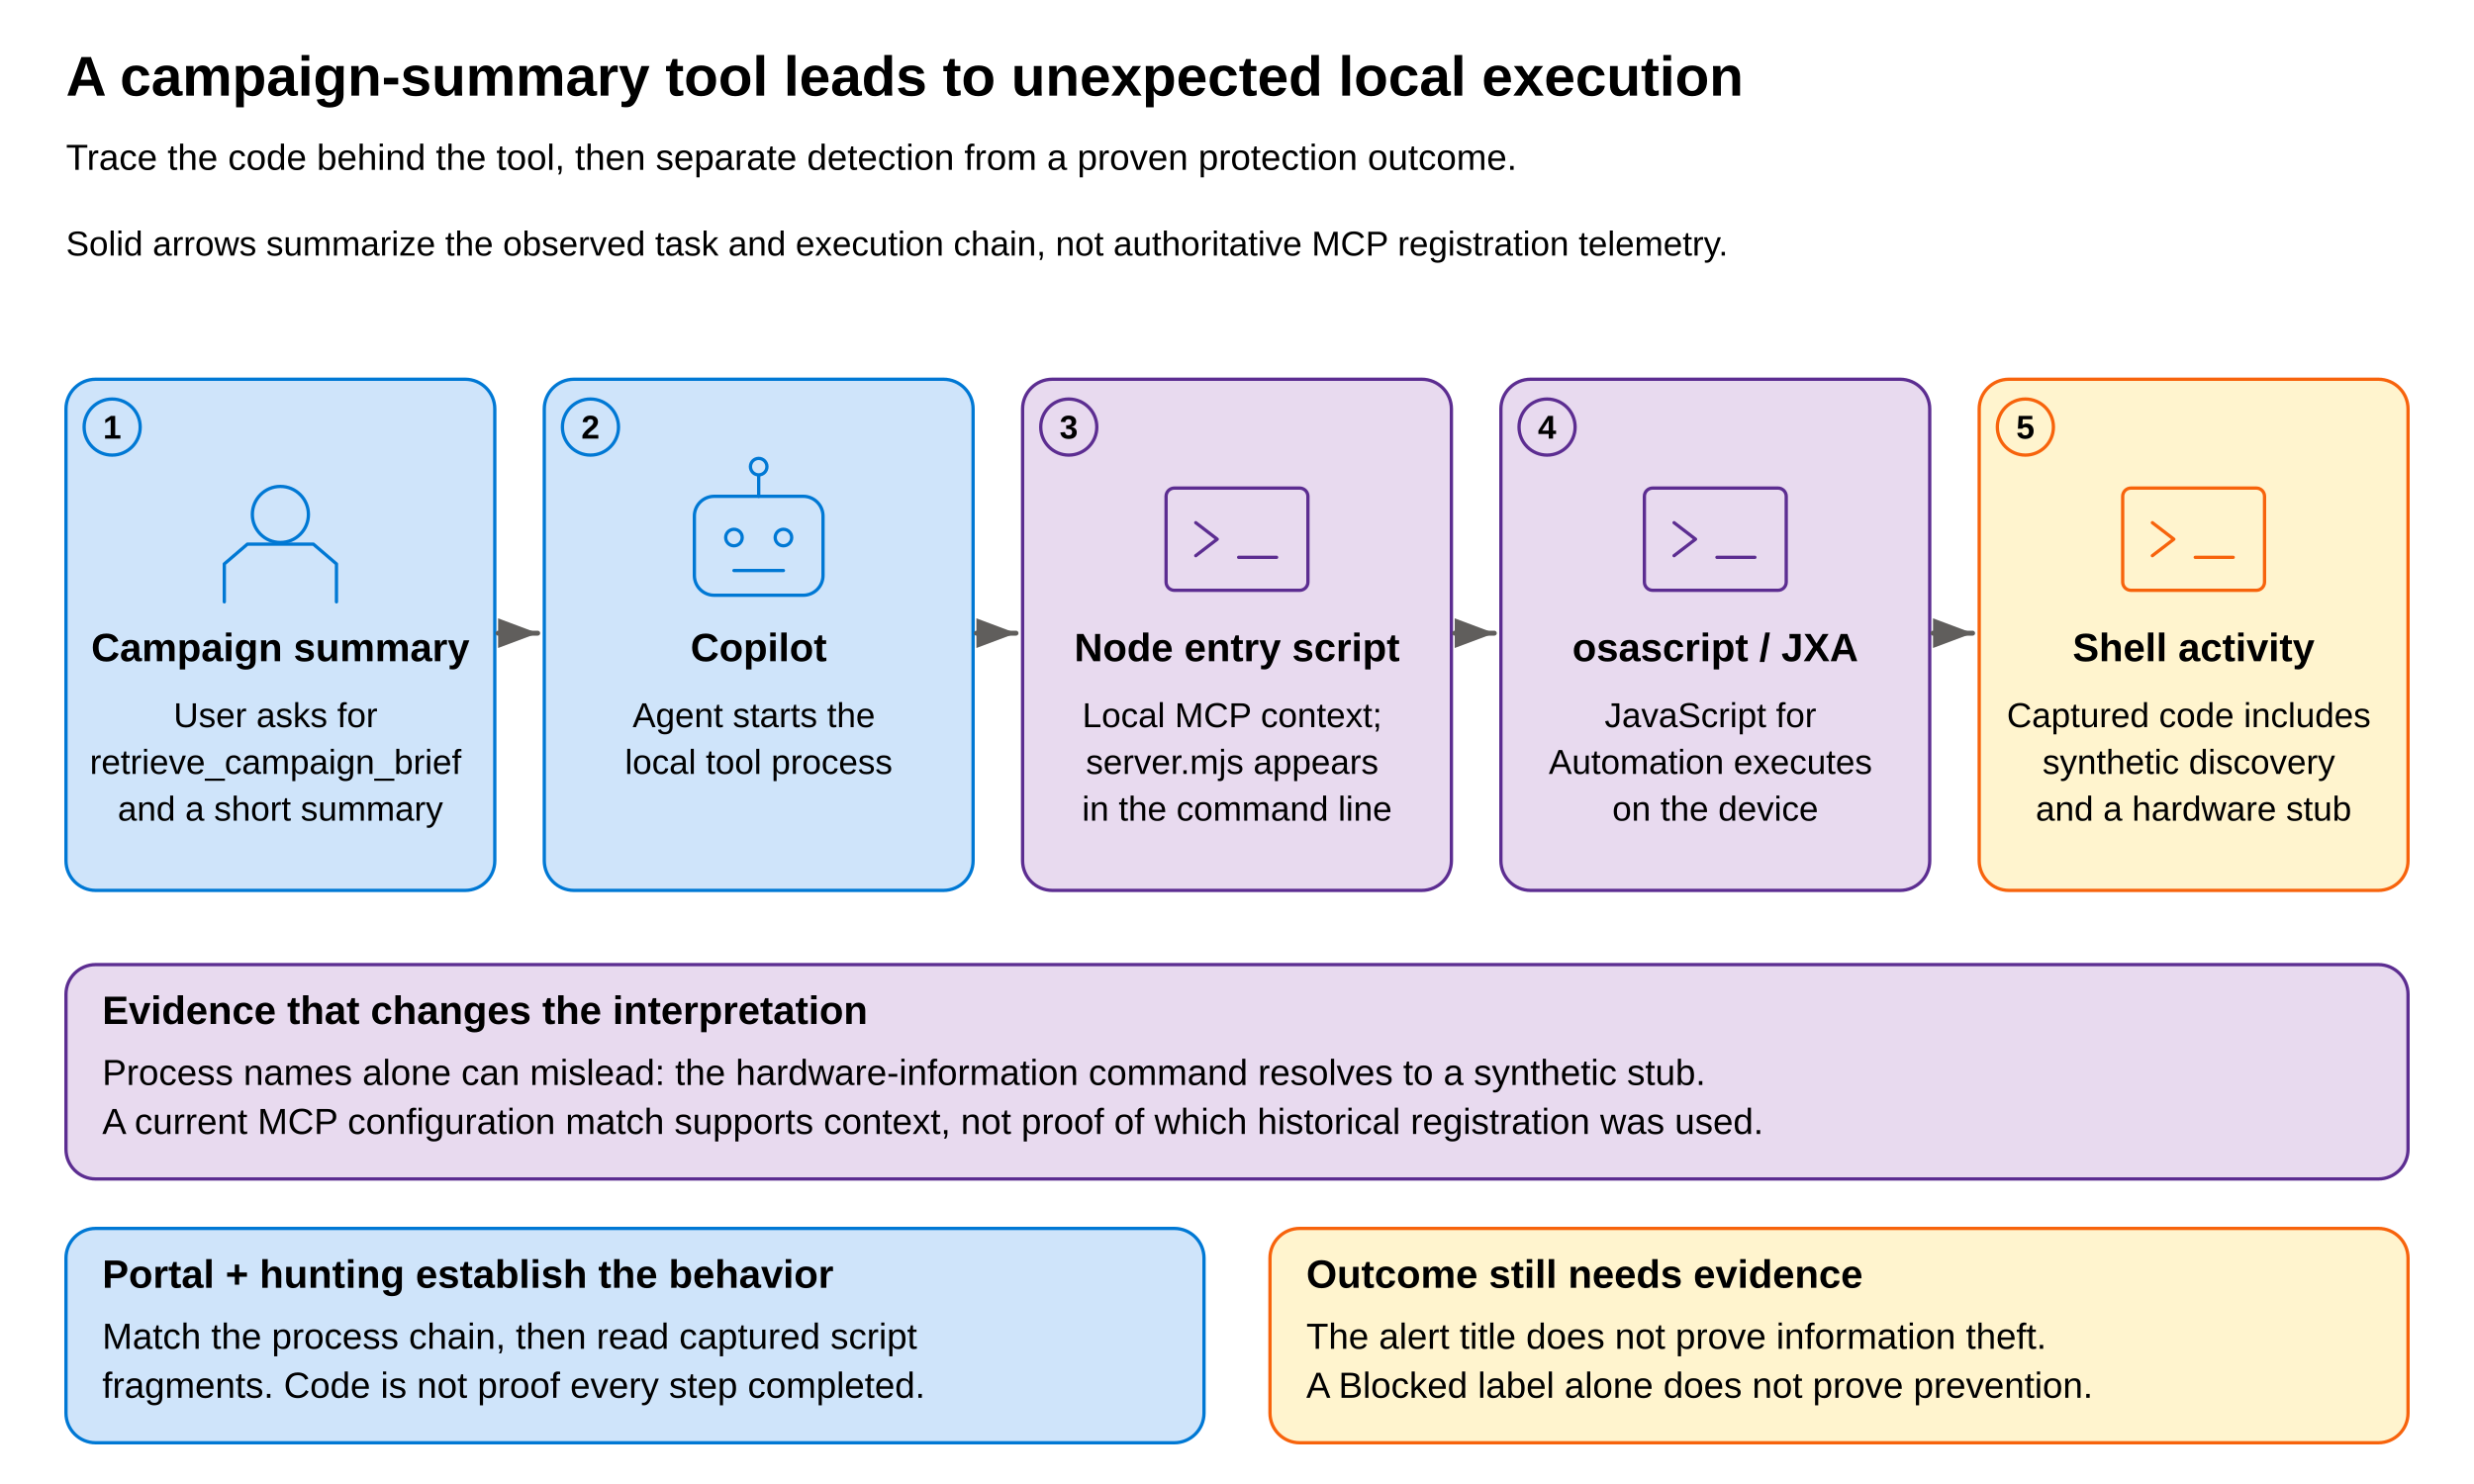
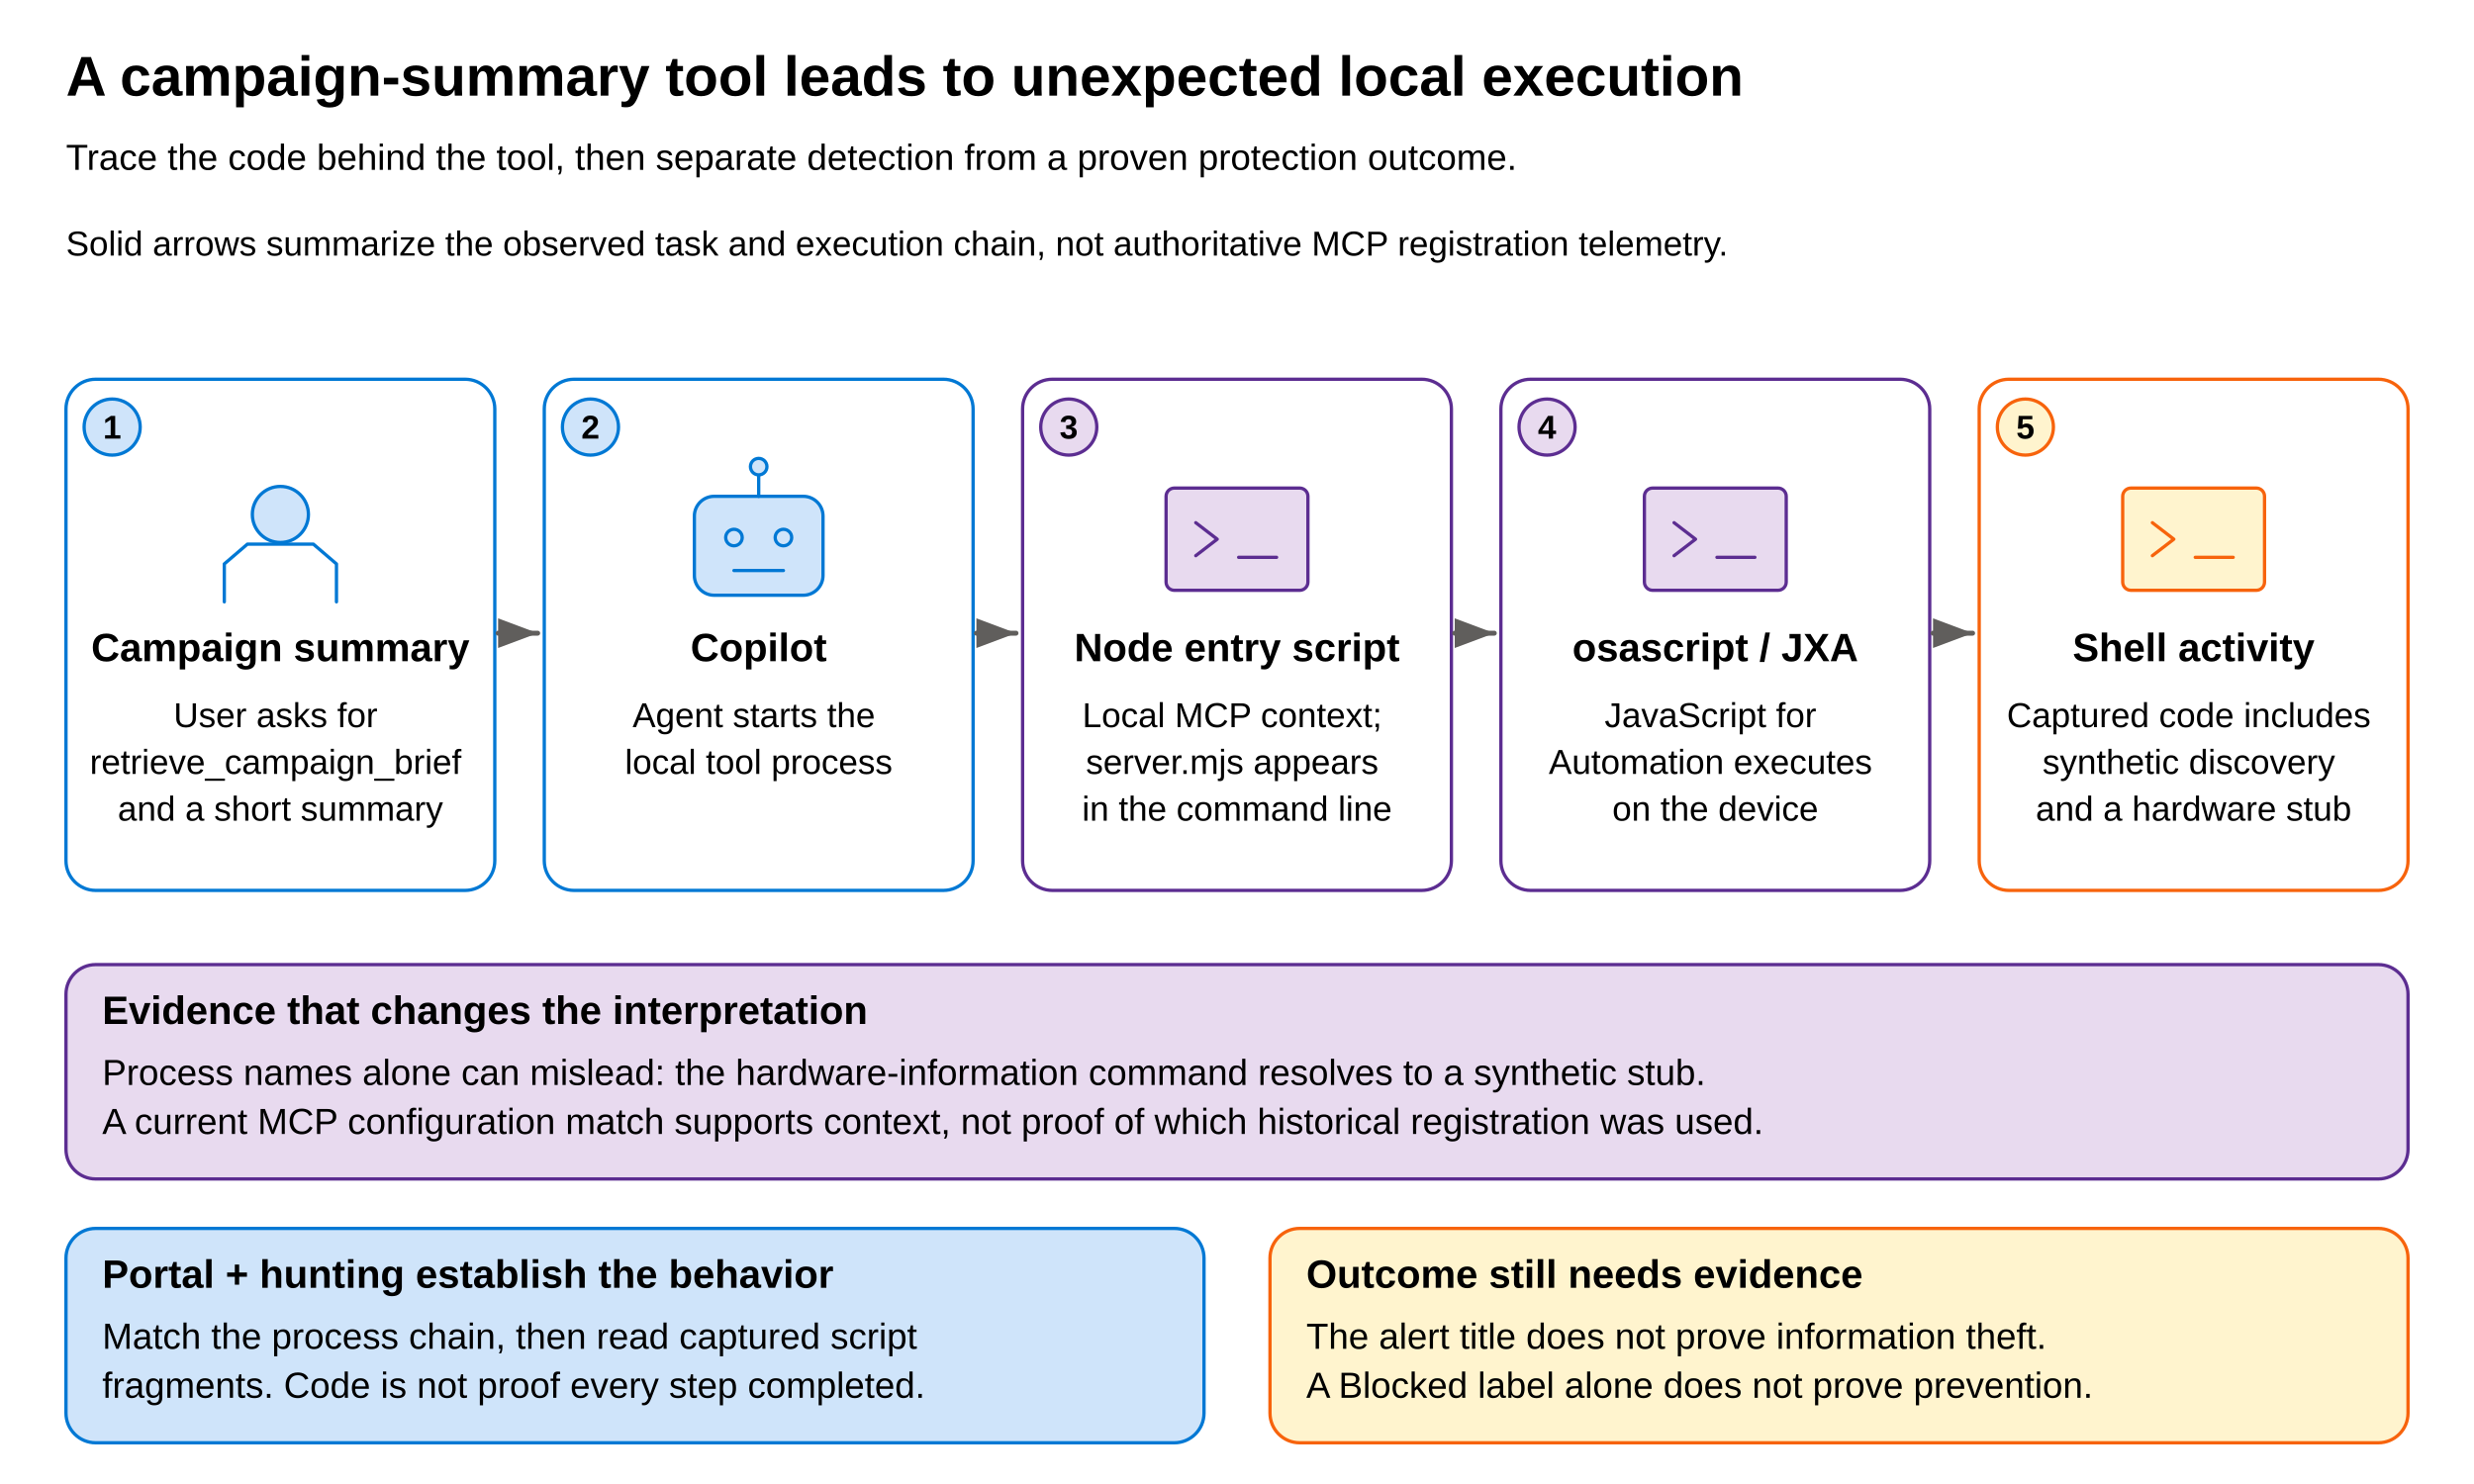
<svg xmlns="http://www.w3.org/2000/svg" width="1500" height="900" viewBox="0 0 1500 900" role="img" aria-labelledby="title description">
  <defs>
    <marker id="arrow" markerWidth="10" markerHeight="10" refX="8" refY="3" orient="auto" markerUnits="strokeWidth">
      <path d="M0,0 L0,6 L8,3 z" fill="#605E5C" />
    </marker>
  </defs>
  <rect width="1500" height="900" fill="#ffffff" />
  <text x="40" y="58" font-family="Segoe UI,Arial,sans-serif" font-size="34" font-weight="600" text-anchor="start" fill="#000000">
    <tspan x="40" dy="0">A campaign-summary tool leads to unexpected local execution</tspan>
  </text>
  <text x="40" y="103" font-family="Segoe UI,Arial,sans-serif" font-size="22" font-weight="400" text-anchor="start" fill="#000000">
    <tspan x="40" dy="0">Trace the code behind the tool, then separate detection from a proven protection outcome.</tspan>
  </text>
  <text x="40" y="155" font-family="Segoe UI,Arial,sans-serif" font-size="21" font-weight="400" text-anchor="start" fill="#000000">
    <tspan x="40" dy="0">Solid arrows summarize the observed task and execution chain, not authoritative MCP registration telemetry.</tspan>
  </text>
-   <rect x="40" y="230" width="260" height="310" rx="18" fill="#CFE4FA" stroke="#0078D4" stroke-width="2" />
+   <rect x="40" y="230" width="260" height="310" rx="18" fill="none" stroke="#0078D4" stroke-width="2" />
  <circle cx="68" cy="259" r="17" fill="#CFE4FA" stroke="#0078D4" stroke-width="2" />
  <text x="68" y="266" font-family="Segoe UI,Arial,sans-serif" font-size="20" font-weight="600" text-anchor="middle" fill="#000000">
    <tspan x="68" dy="0">1</tspan>
  </text>
  <circle cx="170" cy="312" r="17" fill="#CFE4FA" stroke="#0078D4" stroke-width="2" />
  <polyline points="136,365 136,342 150,330 190,330 204,342 204,365" fill="none" stroke="#0078D4" stroke-width="2" stroke-linecap="round" stroke-linejoin="round" />
  <text x="170" y="401" font-family="Segoe UI,Arial,sans-serif" font-size="24" font-weight="600" text-anchor="middle" fill="#000000">
    <tspan x="170" dy="0">Campaign summary</tspan>
  </text>
  <text x="170" y="441" font-family="Segoe UI,Arial,sans-serif" font-size="21" font-weight="400" text-anchor="middle" fill="#000000">
    <tspan x="170" dy="0">User asks for</tspan>
    <tspan x="170" dy="28.35">retrieve_campaign_brief</tspan>
    <tspan x="170" dy="28.35">and a short summary</tspan>
  </text>
-   <rect x="330" y="230" width="260" height="310" rx="18" fill="#CFE4FA" stroke="#0078D4" stroke-width="2" />
+   <rect x="330" y="230" width="260" height="310" rx="18" fill="none" stroke="#0078D4" stroke-width="2" />
  <circle cx="358" cy="259" r="17" fill="#CFE4FA" stroke="#0078D4" stroke-width="2" />
  <text x="358" y="266" font-family="Segoe UI,Arial,sans-serif" font-size="20" font-weight="600" text-anchor="middle" fill="#000000">
    <tspan x="358" dy="0">2</tspan>
  </text>
  <rect x="421" y="301" width="78" height="60" rx="12" fill="#CFE4FA" stroke="#0078D4" stroke-width="2" />
  <circle cx="445" cy="326" r="5" fill="none" stroke="#0078D4" stroke-width="2" />
  <circle cx="475" cy="326" r="5" fill="none" stroke="#0078D4" stroke-width="2" />
  <polyline points="445,346 475,346" fill="none" stroke="#0078D4" stroke-width="2" stroke-linecap="round" stroke-linejoin="round" />
  <polyline points="460,301 460,288" fill="none" stroke="#0078D4" stroke-width="2" stroke-linecap="round" stroke-linejoin="round" />
  <circle cx="460" cy="283" r="5" fill="#CFE4FA" stroke="#0078D4" stroke-width="2" />
  <text x="460" y="401" font-family="Segoe UI,Arial,sans-serif" font-size="24" font-weight="600" text-anchor="middle" fill="#000000">
    <tspan x="460" dy="0">Copilot</tspan>
  </text>
  <text x="460" y="441" font-family="Segoe UI,Arial,sans-serif" font-size="21" font-weight="400" text-anchor="middle" fill="#000000">
    <tspan x="460" dy="0">Agent starts the</tspan>
    <tspan x="460" dy="28.35">local tool process</tspan>
  </text>
-   <rect x="620" y="230" width="260" height="310" rx="18" fill="#E8DAEF" stroke="#5C2D91" stroke-width="2" />
+   <rect x="620" y="230" width="260" height="310" rx="18" fill="none" stroke="#5C2D91" stroke-width="2" />
  <circle cx="648" cy="259" r="17" fill="#E8DAEF" stroke="#5C2D91" stroke-width="2" />
  <text x="648" y="266" font-family="Segoe UI,Arial,sans-serif" font-size="20" font-weight="600" text-anchor="middle" fill="#000000">
    <tspan x="648" dy="0">3</tspan>
  </text>
  <rect x="707" y="296" width="86" height="62" rx="5" fill="#E8DAEF" stroke="#5C2D91" stroke-width="2" />
  <polyline points="725,317 738,327 725,337" fill="none" stroke="#5C2D91" stroke-width="2" stroke-linecap="round" stroke-linejoin="round" />
  <polyline points="751,338 774,338" fill="none" stroke="#5C2D91" stroke-width="2" stroke-linecap="round" stroke-linejoin="round" />
  <text x="750" y="401" font-family="Segoe UI,Arial,sans-serif" font-size="24" font-weight="600" text-anchor="middle" fill="#000000">
    <tspan x="750" dy="0">Node entry script</tspan>
  </text>
  <text x="750" y="441" font-family="Segoe UI,Arial,sans-serif" font-size="21" font-weight="400" text-anchor="middle" fill="#000000">
    <tspan x="750" dy="0">Local MCP context;</tspan>
    <tspan x="750" dy="28.35">server.mjs appears</tspan>
    <tspan x="750" dy="28.35">in the command line</tspan>
  </text>
-   <rect x="910" y="230" width="260" height="310" rx="18" fill="#E8DAEF" stroke="#5C2D91" stroke-width="2" />
+   <rect x="910" y="230" width="260" height="310" rx="18" fill="none" stroke="#5C2D91" stroke-width="2" />
  <circle cx="938" cy="259" r="17" fill="#E8DAEF" stroke="#5C2D91" stroke-width="2" />
  <text x="938" y="266" font-family="Segoe UI,Arial,sans-serif" font-size="20" font-weight="600" text-anchor="middle" fill="#000000">
    <tspan x="938" dy="0">4</tspan>
  </text>
  <rect x="997" y="296" width="86" height="62" rx="5" fill="#E8DAEF" stroke="#5C2D91" stroke-width="2" />
  <polyline points="1015,317 1028,327 1015,337" fill="none" stroke="#5C2D91" stroke-width="2" stroke-linecap="round" stroke-linejoin="round" />
  <polyline points="1041,338 1064,338" fill="none" stroke="#5C2D91" stroke-width="2" stroke-linecap="round" stroke-linejoin="round" />
  <text x="1040" y="401" font-family="Segoe UI,Arial,sans-serif" font-size="24" font-weight="600" text-anchor="middle" fill="#000000">
    <tspan x="1040" dy="0">osascript / JXA</tspan>
  </text>
  <text x="1040" y="441" font-family="Segoe UI,Arial,sans-serif" font-size="21" font-weight="400" text-anchor="middle" fill="#000000">
    <tspan x="1040" dy="0">JavaScript for</tspan>
    <tspan x="1040" dy="28.35">Automation executes</tspan>
    <tspan x="1040" dy="28.35">on the device</tspan>
  </text>
-   <rect x="1200" y="230" width="260" height="310" rx="18" fill="#FFF4CE" stroke="#F7630C" stroke-width="2" />
+   <rect x="1200" y="230" width="260" height="310" rx="18" fill="none" stroke="#F7630C" stroke-width="2" />
  <circle cx="1228" cy="259" r="17" fill="#FFF4CE" stroke="#F7630C" stroke-width="2" />
  <text x="1228" y="266" font-family="Segoe UI,Arial,sans-serif" font-size="20" font-weight="600" text-anchor="middle" fill="#000000">
    <tspan x="1228" dy="0">5</tspan>
  </text>
  <rect x="1287" y="296" width="86" height="62" rx="5" fill="#FFF4CE" stroke="#F7630C" stroke-width="2" />
  <polyline points="1305,317 1318,327 1305,337" fill="none" stroke="#F7630C" stroke-width="2" stroke-linecap="round" stroke-linejoin="round" />
  <polyline points="1331,338 1354,338" fill="none" stroke="#F7630C" stroke-width="2" stroke-linecap="round" stroke-linejoin="round" />
  <text x="1330" y="401" font-family="Segoe UI,Arial,sans-serif" font-size="24" font-weight="600" text-anchor="middle" fill="#000000">
    <tspan x="1330" dy="0">Shell activity</tspan>
  </text>
  <text x="1330" y="441" font-family="Segoe UI,Arial,sans-serif" font-size="21" font-weight="400" text-anchor="middle" fill="#000000">
    <tspan x="1330" dy="0">Captured code includes</tspan>
    <tspan x="1330" dy="28.35">synthetic discovery</tspan>
    <tspan x="1330" dy="28.35">and a hardware stub</tspan>
  </text>
  <polyline points="302,384 326,384" fill="none" stroke="#605E5C" stroke-width="3" stroke-linecap="round" stroke-linejoin="round" marker-end="url(#arrow)" />
  <polyline points="592,384 616,384" fill="none" stroke="#605E5C" stroke-width="3" stroke-linecap="round" stroke-linejoin="round" marker-end="url(#arrow)" />
  <polyline points="882,384 906,384" fill="none" stroke="#605E5C" stroke-width="3" stroke-linecap="round" stroke-linejoin="round" marker-end="url(#arrow)" />
  <polyline points="1172,384 1196,384" fill="none" stroke="#605E5C" stroke-width="3" stroke-linecap="round" stroke-linejoin="round" marker-end="url(#arrow)" />
  <rect x="40" y="585" width="1420" height="130" rx="18" fill="#E8DAEF" stroke="#5C2D91" stroke-width="2" />
  <text x="62" y="621" font-family="Segoe UI,Arial,sans-serif" font-size="24" font-weight="600" text-anchor="start" fill="#000000">
    <tspan x="62" dy="0">Evidence that changes the interpretation</tspan>
  </text>
  <text x="62" y="658" font-family="Segoe UI,Arial,sans-serif" font-size="22" font-weight="400" text-anchor="start" fill="#000000">
    <tspan x="62" dy="0">Process names alone can mislead: the hardware-information command resolves to a synthetic stub.</tspan>
    <tspan x="62" dy="29.7">A current MCP configuration match supports context, not proof of which historical registration was used.</tspan>
  </text>
  <rect x="40" y="745" width="690" height="130" rx="18" fill="#CFE4FA" stroke="#0078D4" stroke-width="2" />
  <text x="62" y="781" font-family="Segoe UI,Arial,sans-serif" font-size="24" font-weight="600" text-anchor="start" fill="#000000">
    <tspan x="62" dy="0">Portal + hunting establish the behavior</tspan>
  </text>
  <text x="62" y="818" font-family="Segoe UI,Arial,sans-serif" font-size="22" font-weight="400" text-anchor="start" fill="#000000">
    <tspan x="62" dy="0">Match the process chain, then read captured script</tspan>
    <tspan x="62" dy="29.7">fragments. Code is not proof every step completed.</tspan>
  </text>
  <rect x="770" y="745" width="690" height="130" rx="18" fill="#FFF4CE" stroke="#F7630C" stroke-width="2" />
  <text x="792" y="781" font-family="Segoe UI,Arial,sans-serif" font-size="24" font-weight="600" text-anchor="start" fill="#000000">
    <tspan x="792" dy="0">Outcome still needs evidence</tspan>
  </text>
  <text x="792" y="818" font-family="Segoe UI,Arial,sans-serif" font-size="22" font-weight="400" text-anchor="start" fill="#000000">
    <tspan x="792" dy="0">The alert title does not prove information theft.</tspan>
    <tspan x="792" dy="29.7">A Blocked label alone does not prove prevention.</tspan>
  </text>
</svg>
